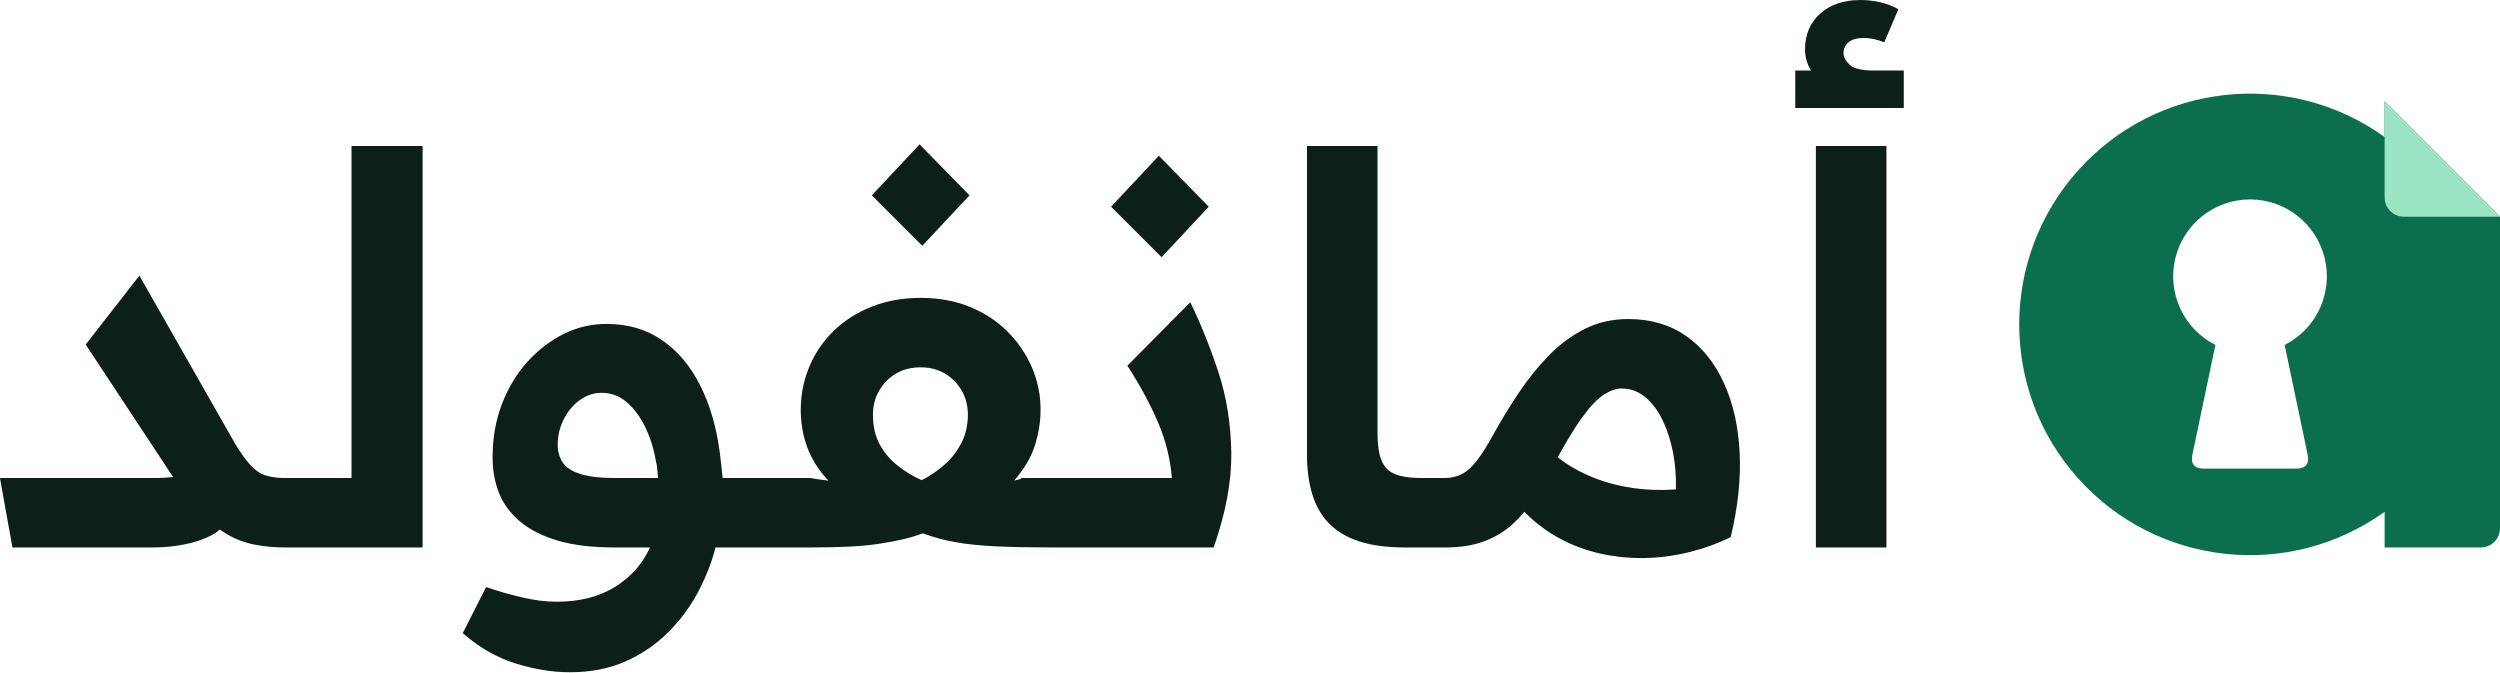
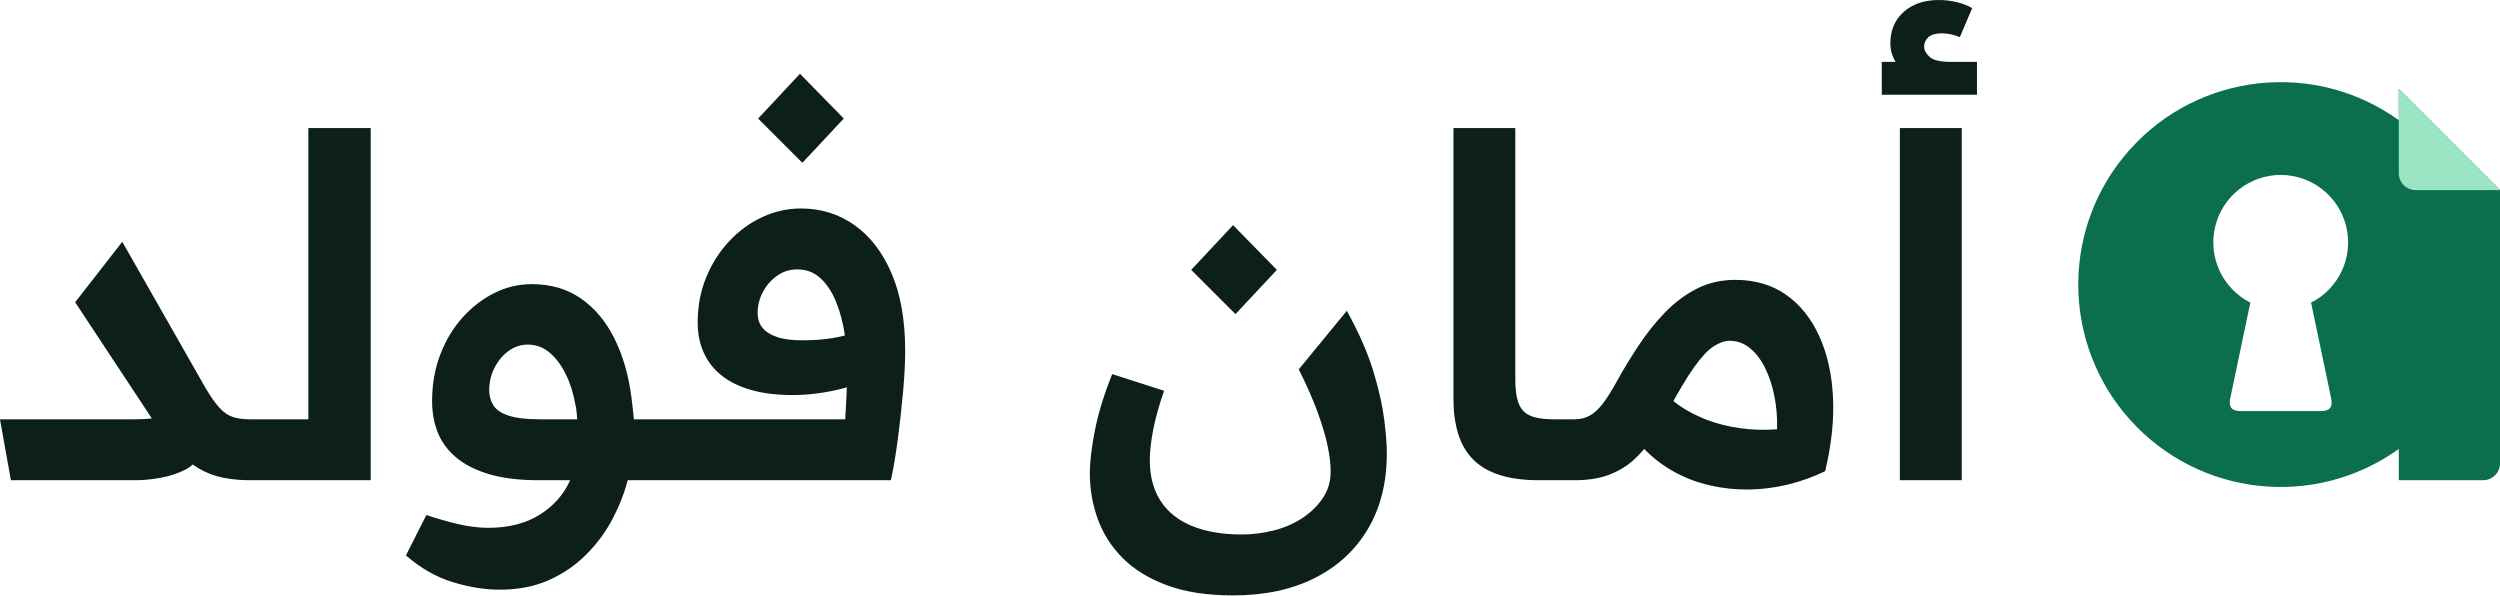
- <svg xmlns="http://www.w3.org/2000/svg" width="260.02" height="69.92" viewBox="0 0 260.02 69.92" role="img" aria-label="أمانفولد">
-   <path fill="#0C1F1A" transform="translate(-1.98 56.94) scale(0.05643)" d="M58 0 35 -128H318Q364 -128 384.5 -137Q405 -146 414 -160L453 -54Q447 -34 425 -22.5Q403 -11 374.5 -5.5Q346 0 318 0ZM193 -374 292 -501 468 -192Q483 -167 496 -152.5Q509 -138 524 -133Q539 -128 561 -128H571V0H561Q530 0 503 -5.5Q476 -11 452.5 -25Q429 -39 405.5 -63Q382 -87 358 -124ZM571 0V-128H683V-740H814V0ZM571 -128H581V0H571Q541 0 541 -65Q541 -128 571 -128ZM1085 230Q1038 230 986 214Q934 198 888 158L931 73Q963 84 997 92Q1031 100 1061 100Q1125 100 1169 72.5Q1213 45 1233 0H1168Q1106 0 1063.5 -12.5Q1021 -25 994 -47.5Q967 -70 955 -100Q943 -130 943 -166Q943 -220 960.5 -265Q978 -310 1007.5 -342.5Q1037 -375 1074 -393.5Q1111 -412 1153 -412Q1212 -412 1255.5 -382Q1299 -352 1326 -298Q1353 -244 1362 -173Q1363 -163 1364.5 -151.5Q1366 -140 1367 -128H1427V0H1354Q1343 42 1321.5 82.5Q1300 123 1266.5 156.5Q1233 190 1188 210Q1143 230 1085 230ZM1169 -128H1248Q1247 -136 1246.5 -144Q1246 -152 1244 -159Q1238 -194 1224 -222.5Q1210 -251 1190 -268Q1170 -285 1144 -285Q1122 -285 1103.5 -271.5Q1085 -258 1074 -236Q1063 -214 1063 -189Q1063 -171 1072 -157Q1081 -143 1104.5 -135.5Q1128 -128 1169 -128ZM1427 0V-128H1529Q1535 -127 1540.5 -126Q1546 -125 1551.5 -124.5Q1557 -124 1562 -123Q1535 -152 1523 -184.5Q1511 -217 1511 -254Q1511 -295 1526.5 -332.5Q1542 -370 1571 -398.5Q1600 -427 1641 -443.5Q1682 -460 1732 -460Q1782 -460 1822.5 -443.5Q1863 -427 1892 -398Q1921 -369 1937 -332Q1953 -295 1953 -254Q1953 -221 1942.5 -188Q1932 -155 1904 -123Q1906 -124 1911.5 -125Q1917 -126 1918 -128H2017V0H1974Q1914 0 1871.5 -2Q1829 -4 1797.5 -9.5Q1766 -15 1736 -26Q1717 -19 1697 -14.5Q1677 -10 1653.5 -6.5Q1630 -3 1599.5 -1.5Q1569 0 1529 0ZM1734 -124Q1759 -137 1778 -154.5Q1797 -172 1808 -194.5Q1819 -217 1819 -245Q1819 -269 1808 -288.5Q1797 -308 1777.5 -320Q1758 -332 1732 -332Q1706 -332 1686.5 -320.5Q1667 -309 1655.5 -289Q1644 -269 1644 -245Q1644 -213 1656.5 -190Q1669 -167 1690 -150.5Q1711 -134 1734 -124ZM1427 -128H1437V0H1427Q1397 0 1397 -65Q1397 -128 1427 -128ZM1735 -556 1642 -649 1730 -743 1822 -649ZM2017 0V-128H2195Q2191 -180 2169.5 -230.5Q2148 -281 2113 -335L2229 -452Q2258 -392 2280.5 -324Q2303 -256 2304.5 -176.5Q2306 -97 2272 0ZM2017 -128H2027V0H2017Q1987 0 1987 -65Q1987 -128 2017 -128ZM2176 -535 2083 -628 2171 -722 2263 -628ZM2625 0Q2574 0 2539.5 -11.5Q2505 -23 2484 -45Q2463 -67 2453.5 -99Q2444 -131 2444 -171V-740H2574V-212Q2574 -189 2577.5 -173Q2581 -157 2589.5 -147Q2598 -137 2614 -132.5Q2630 -128 2656 -128H2695V0ZM2695 0V-128H2698Q2716 -128 2730 -135.5Q2744 -143 2757.5 -160.5Q2771 -178 2788 -209Q2809 -247 2834 -284.5Q2859 -322 2889 -353Q2919 -384 2955.5 -402.5Q2992 -421 3036 -421Q3098 -421 3142.5 -390Q3187 -359 3212.5 -303Q3238 -247 3241.5 -174.5Q3245 -102 3225 -19Q3188 -1 3147 9Q3106 19 3064.5 19.5Q3023 20 2983.5 11Q2944 2 2909 -17Q2874 -36 2845.5 -65Q2817 -94 2798 -134L2879 -194Q2894 -174 2918.5 -157Q2943 -140 2975 -127.5Q3007 -115 3045 -109.5Q3083 -104 3124 -107Q3125 -143 3118.5 -176Q3112 -209 3099 -235.5Q3086 -262 3067 -277.5Q3048 -293 3024 -293Q3009 -293 2991 -281.5Q2973 -270 2950 -238Q2927 -206 2893 -142Q2878 -113 2861 -87.5Q2844 -62 2822.5 -42.5Q2801 -23 2771 -11.5Q2741 0 2698 0ZM2695 -128H2705V0H2695Q2665 0 2665 -65Q2665 -128 2695 -128ZM3382 -740H3512V0H3382ZM3344 -810V-879H3373Q3368 -887 3365 -897Q3362 -907 3362 -918Q3362 -959 3390 -984Q3418 -1009 3464 -1009Q3484 -1009 3502 -1004.5Q3520 -1000 3534 -992L3508 -931Q3498 -935 3489 -937Q3480 -939 3470 -939Q3451 -939 3442 -931Q3433 -923 3433 -911Q3433 -900 3444.5 -889.5Q3456 -879 3489 -879H3544V-810Z" />
-   <g transform="translate(204.02 1.74)">
+ <svg xmlns="http://www.w3.org/2000/svg" width="296.42" height="70.6" viewBox="0 0 296.42 70.6" role="img" aria-label="أمان فولد">
+   <path fill="#0C1F1A" transform="translate(-1.98 56.94) scale(0.05643)" d="M58 0 35 -128H318Q364 -128 384.5 -137Q405 -146 414 -160L453 -54Q447 -34 425 -22.5Q403 -11 374.5 -5.5Q346 0 318 0ZM193 -374 292 -501 468 -192Q483 -167 496 -152.5Q509 -138 524 -133Q539 -128 561 -128H571V0H561Q530 0 503 -5.5Q476 -11 452.5 -25Q429 -39 405.5 -63Q382 -87 358 -124ZM571 0V-128H683V-740H814V0ZM571 -128H581V0H571Q541 0 541 -65Q541 -128 571 -128ZM1085 230Q1038 230 986 214Q934 198 888 158L931 73Q963 84 997 92Q1031 100 1061 100Q1125 100 1169 72.5Q1213 45 1233 0H1168Q1106 0 1063.5 -12.5Q1021 -25 994 -47.5Q967 -70 955 -100Q943 -130 943 -166Q943 -220 960.5 -265Q978 -310 1007.5 -342.5Q1037 -375 1074 -393.5Q1111 -412 1153 -412Q1212 -412 1255.5 -382Q1299 -352 1326 -298Q1353 -244 1362 -173Q1363 -163 1364.5 -151.5Q1366 -140 1367 -128H1427V0H1354Q1343 42 1321.5 82.5Q1300 123 1266.5 156.5Q1233 190 1188 210Q1143 230 1085 230ZM1169 -128H1248Q1247 -136 1246.5 -144Q1246 -152 1244 -159Q1238 -194 1224 -222.5Q1210 -251 1190 -268Q1170 -285 1144 -285Q1122 -285 1103.5 -271.5Q1085 -258 1074 -236Q1063 -214 1063 -189Q1063 -171 1072 -157Q1081 -143 1104.5 -135.5Q1128 -128 1169 -128ZM1427 0V-128H1811Q1812 -148 1813 -163Q1814 -178 1814.5 -196Q1815 -214 1815 -241Q1815 -274 1809.5 -309.5Q1804 -345 1791.5 -375.5Q1779 -406 1759 -424.5Q1739 -443 1710 -443Q1686 -443 1667 -429Q1648 -415 1637.5 -394.5Q1627 -374 1627 -352Q1627 -333 1637 -320.5Q1647 -308 1667.5 -301Q1688 -294 1721 -294Q1748 -294 1772.5 -297Q1797 -300 1821 -307L1891 -228Q1851 -204 1800.5 -191.5Q1750 -179 1700 -179Q1651 -179 1614 -189.5Q1577 -200 1552 -219.5Q1527 -239 1514 -267.5Q1501 -296 1501 -331Q1501 -383 1519 -426.5Q1537 -470 1567.5 -502.5Q1598 -535 1637 -553Q1676 -571 1718 -571Q1781 -571 1830.5 -536Q1880 -501 1908.5 -434.5Q1937 -368 1937 -272Q1937 -235 1932.5 -185Q1928 -135 1921.5 -86Q1915 -37 1907 0ZM1427 -128H1437V0H1427Q1397 0 1397 -65Q1397 -128 1427 -128ZM1721 -667 1628 -760 1716 -854 1808 -760ZM2626 242Q2544 242 2486.5 220.5Q2429 199 2393.5 163Q2358 127 2341.5 81Q2325 35 2325 -14Q2325 -52 2336 -106.5Q2347 -161 2372 -223L2481 -188Q2465 -142 2458 -105.5Q2451 -69 2451 -42Q2451 9 2474 44Q2497 79 2540.5 96.5Q2584 114 2644 114Q2678 114 2711.5 105.5Q2745 97 2771.5 79.5Q2798 62 2814.5 37.5Q2831 13 2831 -18Q2831 -41 2825 -70.5Q2819 -100 2804.5 -140.5Q2790 -181 2764 -233L2865 -356Q2903 -287 2920.5 -229.5Q2938 -172 2943.5 -128Q2949 -84 2949 -56Q2949 35 2909.5 102Q2870 169 2797.5 205.5Q2725 242 2626 242ZM2631 -349 2538 -442 2626 -536 2718 -442ZM3270 0Q3219 0 3184.5 -11.5Q3150 -23 3129 -45Q3108 -67 3098.5 -99Q3089 -131 3089 -171V-740H3219V-212Q3219 -189 3222.5 -173Q3226 -157 3234.5 -147Q3243 -137 3259 -132.5Q3275 -128 3301 -128H3340V0ZM3340 0V-128H3343Q3361 -128 3375 -135.5Q3389 -143 3402.5 -160.5Q3416 -178 3433 -209Q3454 -247 3479 -284.5Q3504 -322 3534 -353Q3564 -384 3600.5 -402.5Q3637 -421 3681 -421Q3743 -421 3787.5 -390Q3832 -359 3857.5 -303Q3883 -247 3886.5 -174.5Q3890 -102 3870 -19Q3833 -1 3792 9Q3751 19 3709.5 19.5Q3668 20 3628.5 11Q3589 2 3554 -17Q3519 -36 3490.5 -65Q3462 -94 3443 -134L3524 -194Q3539 -174 3563.5 -157Q3588 -140 3620 -127.5Q3652 -115 3690 -109.5Q3728 -104 3769 -107Q3770 -143 3763.5 -176Q3757 -209 3744 -235.5Q3731 -262 3712 -277.5Q3693 -293 3669 -293Q3654 -293 3636 -281.5Q3618 -270 3595 -238Q3572 -206 3538 -142Q3523 -113 3506 -87.5Q3489 -62 3467.5 -42.5Q3446 -23 3416 -11.5Q3386 0 3343 0ZM3340 -128H3350V0H3340Q3310 0 3310 -65Q3310 -128 3340 -128ZM4027 -740H4157V0H4027ZM3989 -810V-879H4018Q4013 -887 4010 -897Q4007 -907 4007 -918Q4007 -959 4035 -984Q4063 -1009 4109 -1009Q4129 -1009 4147 -1004.5Q4165 -1000 4179 -992L4153 -931Q4143 -935 4134 -937Q4125 -939 4115 -939Q4096 -939 4087 -931Q4078 -923 4078 -911Q4078 -900 4089.5 -889.5Q4101 -879 4134 -879H4189V-810Z" />
+   <g transform="translate(240.42 1.74)">
    <path fill="#0B6E4F" fill-rule="evenodd" d="M44 8.8L56 20.8V53.2a2 2 0 0 1 -2 2H44V51.49A24 24 0 1 1 44 12.51ZM30 19a8 8 0 0 0 -3.6 15.14L24.01 45.53Q23.7 47 25.2 47H34.8Q36.3 47 35.99 45.53L33.6 34.14A8 8 0 0 0 30 19Z" />
    <path fill="#9BE4C4" d="M44 8.8V18.8a2 2 0 0 0 2 2H56Z" />
  </g>
</svg>
